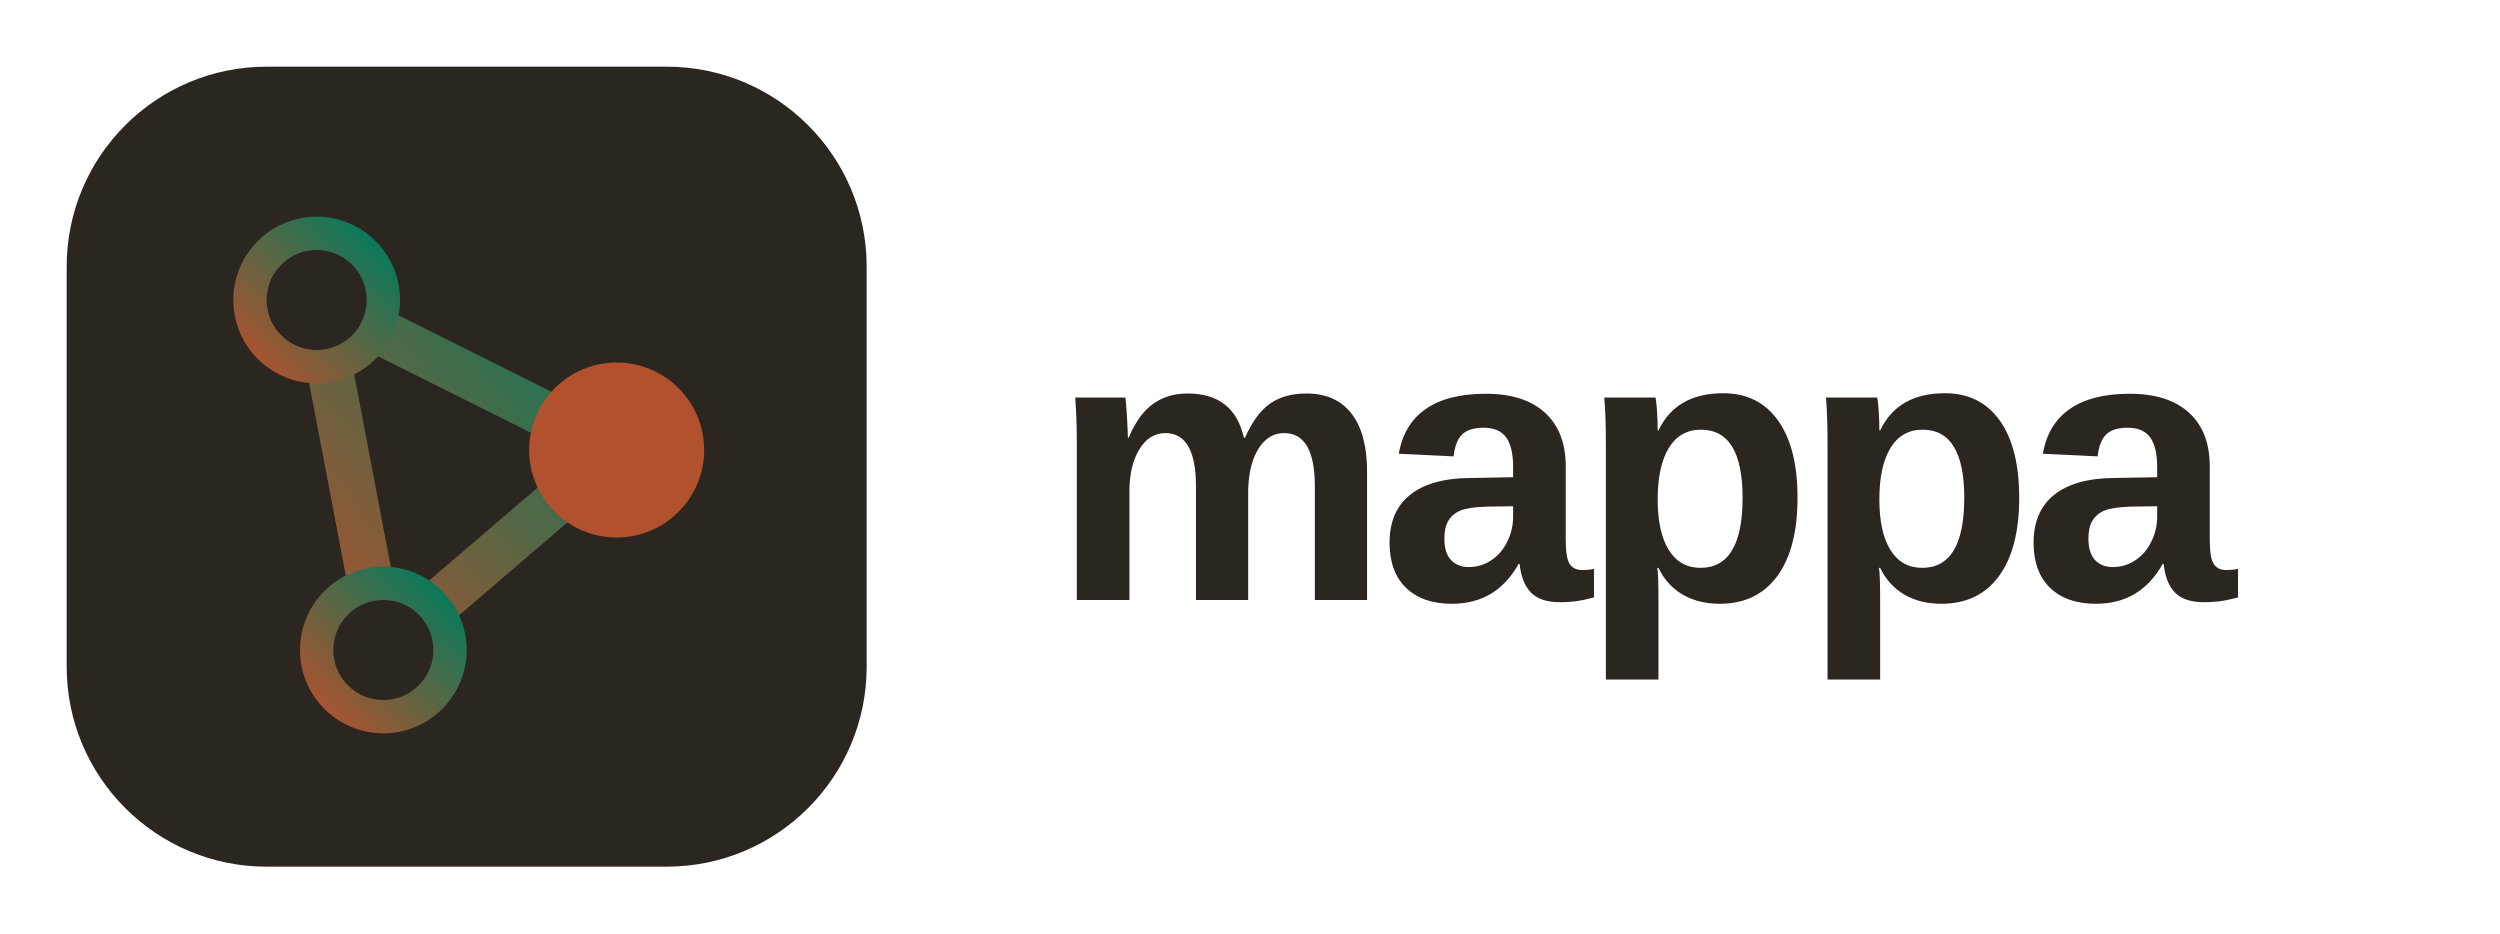
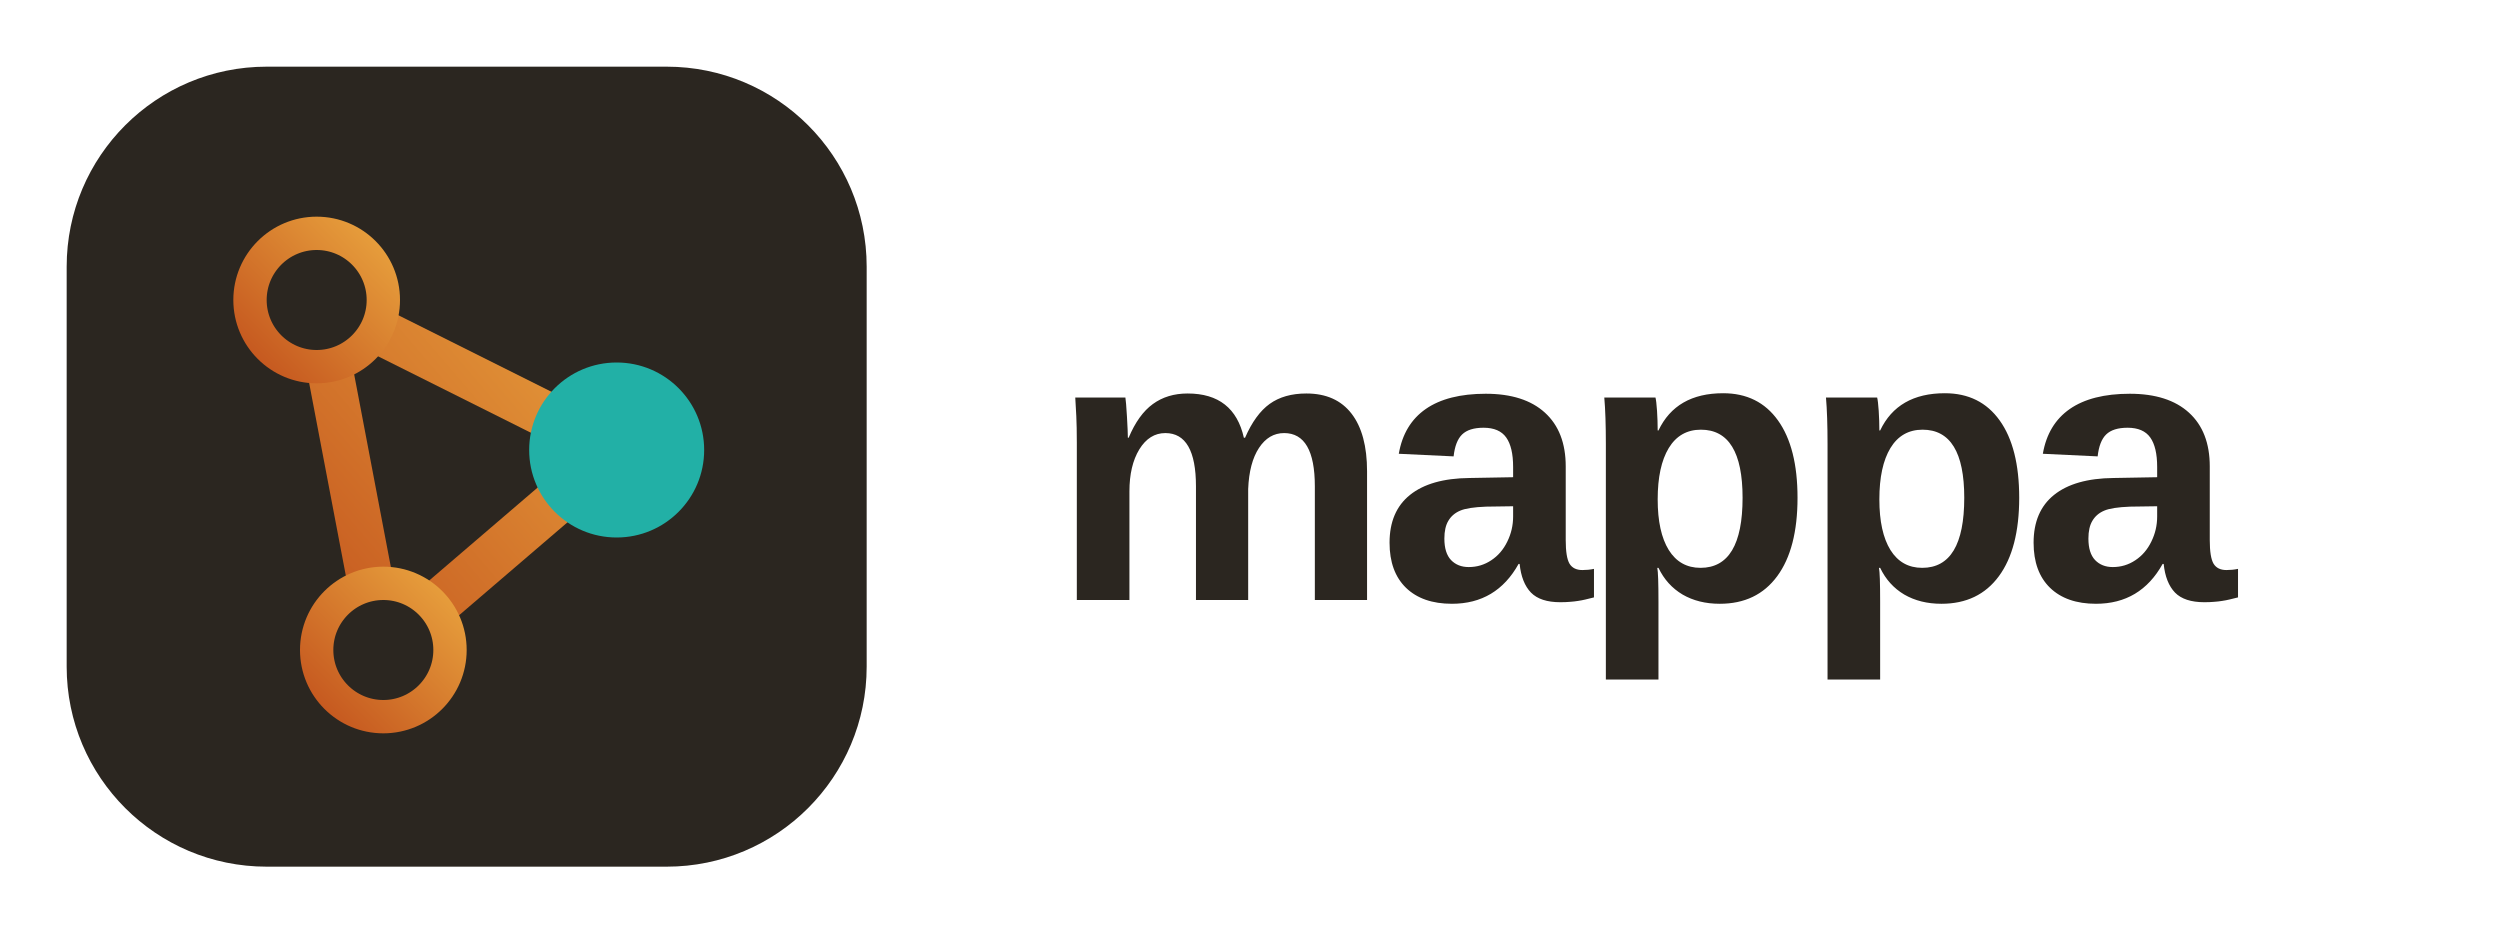
<svg xmlns="http://www.w3.org/2000/svg" width="300" height="112" viewBox="0 0 300 112" role="img" aria-label="mappa">
  <defs>
    <linearGradient id="ink" x1="0" y1="1" x2="1" y2="0">
-       <stop offset="0" stop-color="#B1512D" />
-       <stop offset="1" stop-color="#007C5D" />
+       <stop offset="0" stop-color="#C4551E" />
+       <stop offset="1" stop-color="#E8A13D" />
    </linearGradient>
  </defs>
  <rect x="8" y="8" width="96" height="96" rx="24" fill="#2B2620" />
  <path d="M 38 36 L 74 54 M 74 54 L 46 78 M 38 36 L 46 78" fill="none" stroke="url(#ink)" stroke-width="5.5" stroke-linecap="round" stroke-linejoin="round" />
  <circle cx="38" cy="36" r="8" fill="#2B2620" stroke="url(#ink)" stroke-width="4" />
  <circle cx="46" cy="78" r="8" fill="#2B2620" stroke="url(#ink)" stroke-width="4" />
-   <circle cx="74" cy="54" r="10.5" fill="#B1512D" />
+   <circle cx="74" cy="54" r="10.5" fill="#22B0A6" />
  <text x="126" y="72" font-family="'Segoe UI','Helvetica Neue',Arial,sans-serif" font-size="46" font-weight="600" letter-spacing="-1.5" fill="#2B2620">mappa</text>
</svg>
